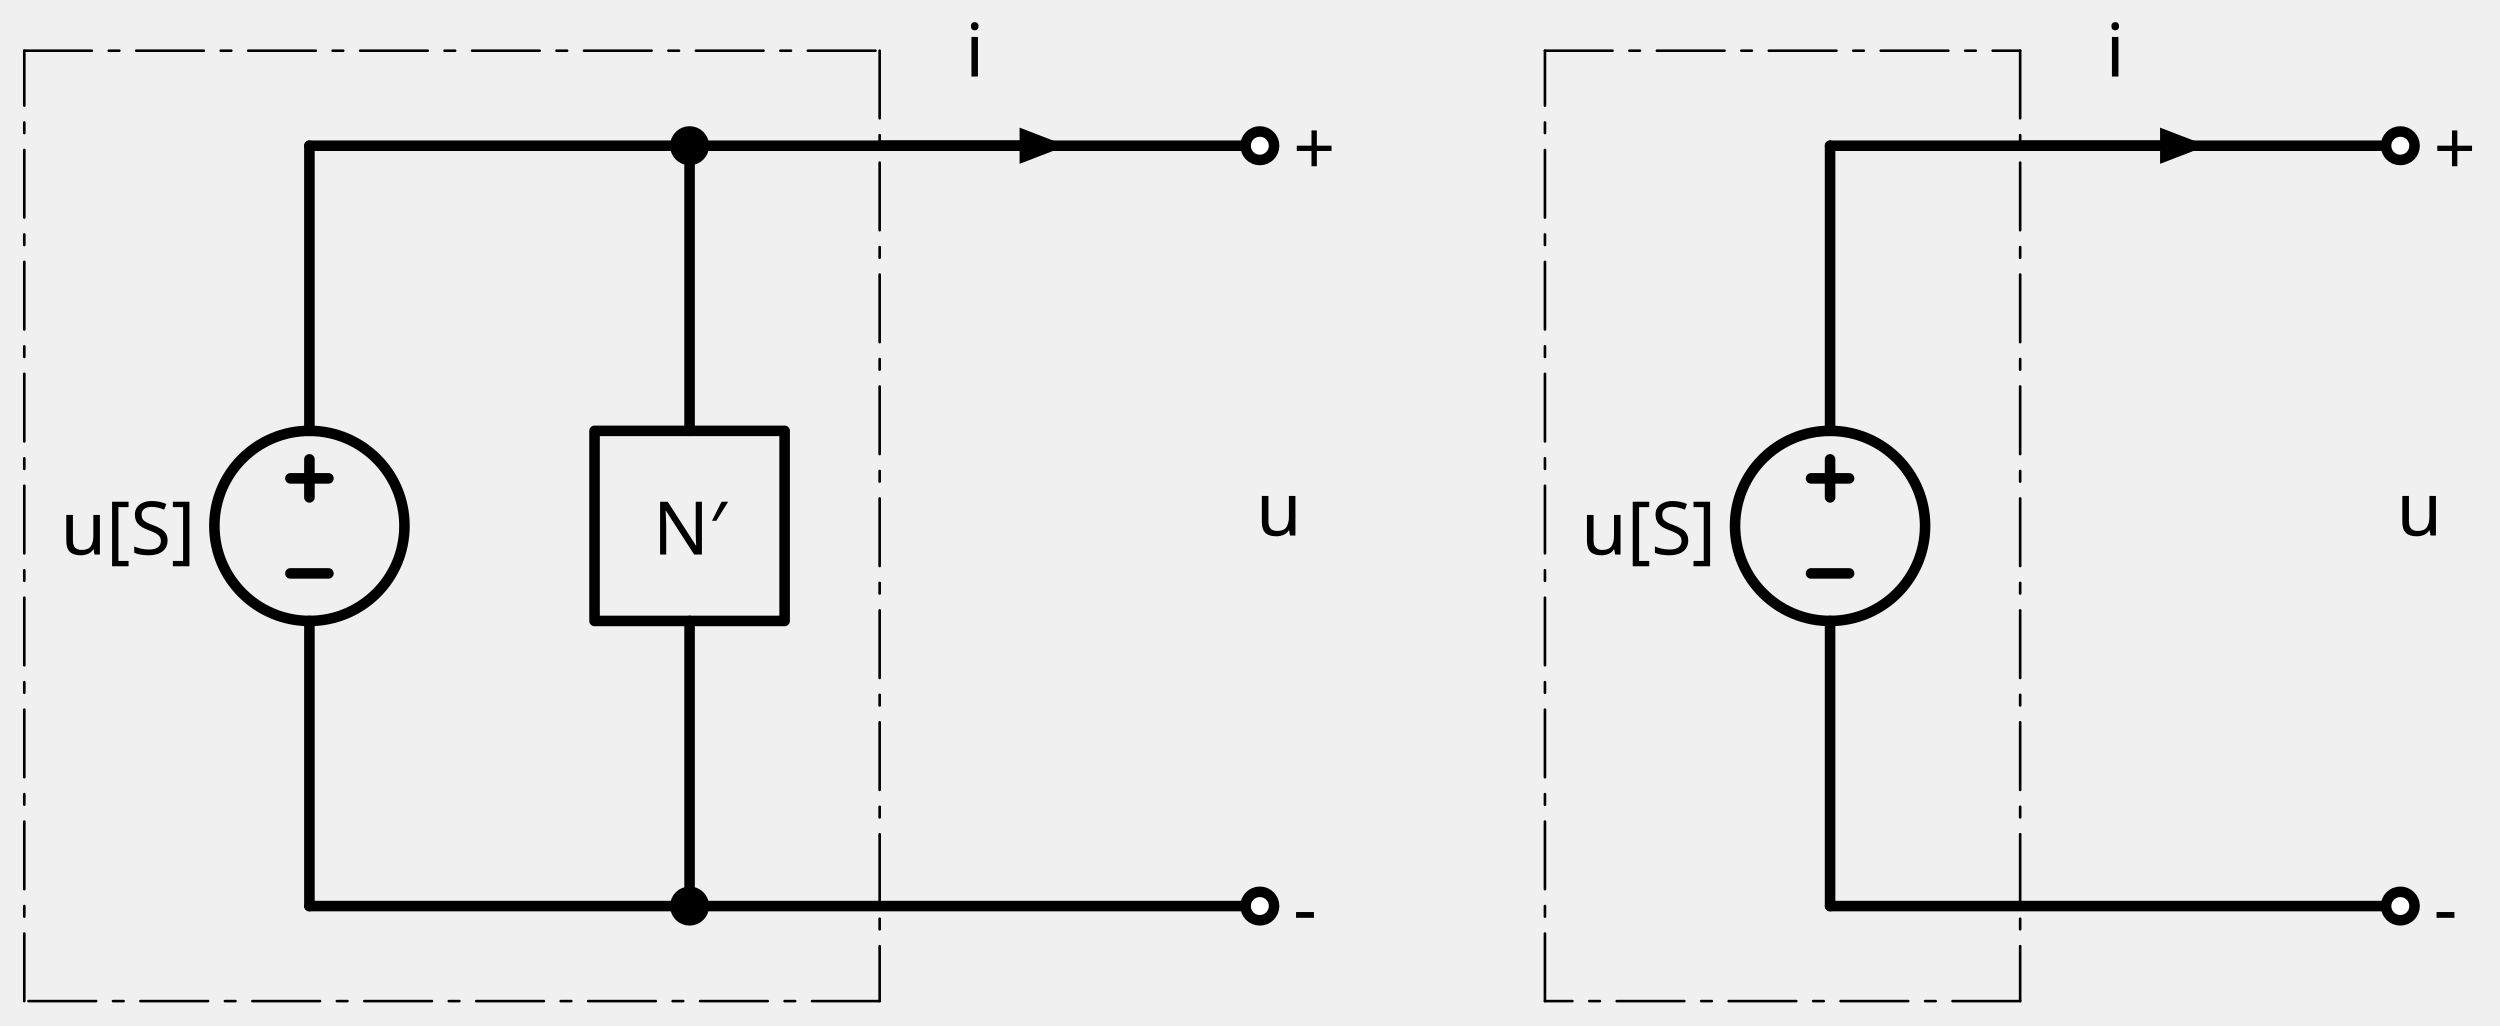
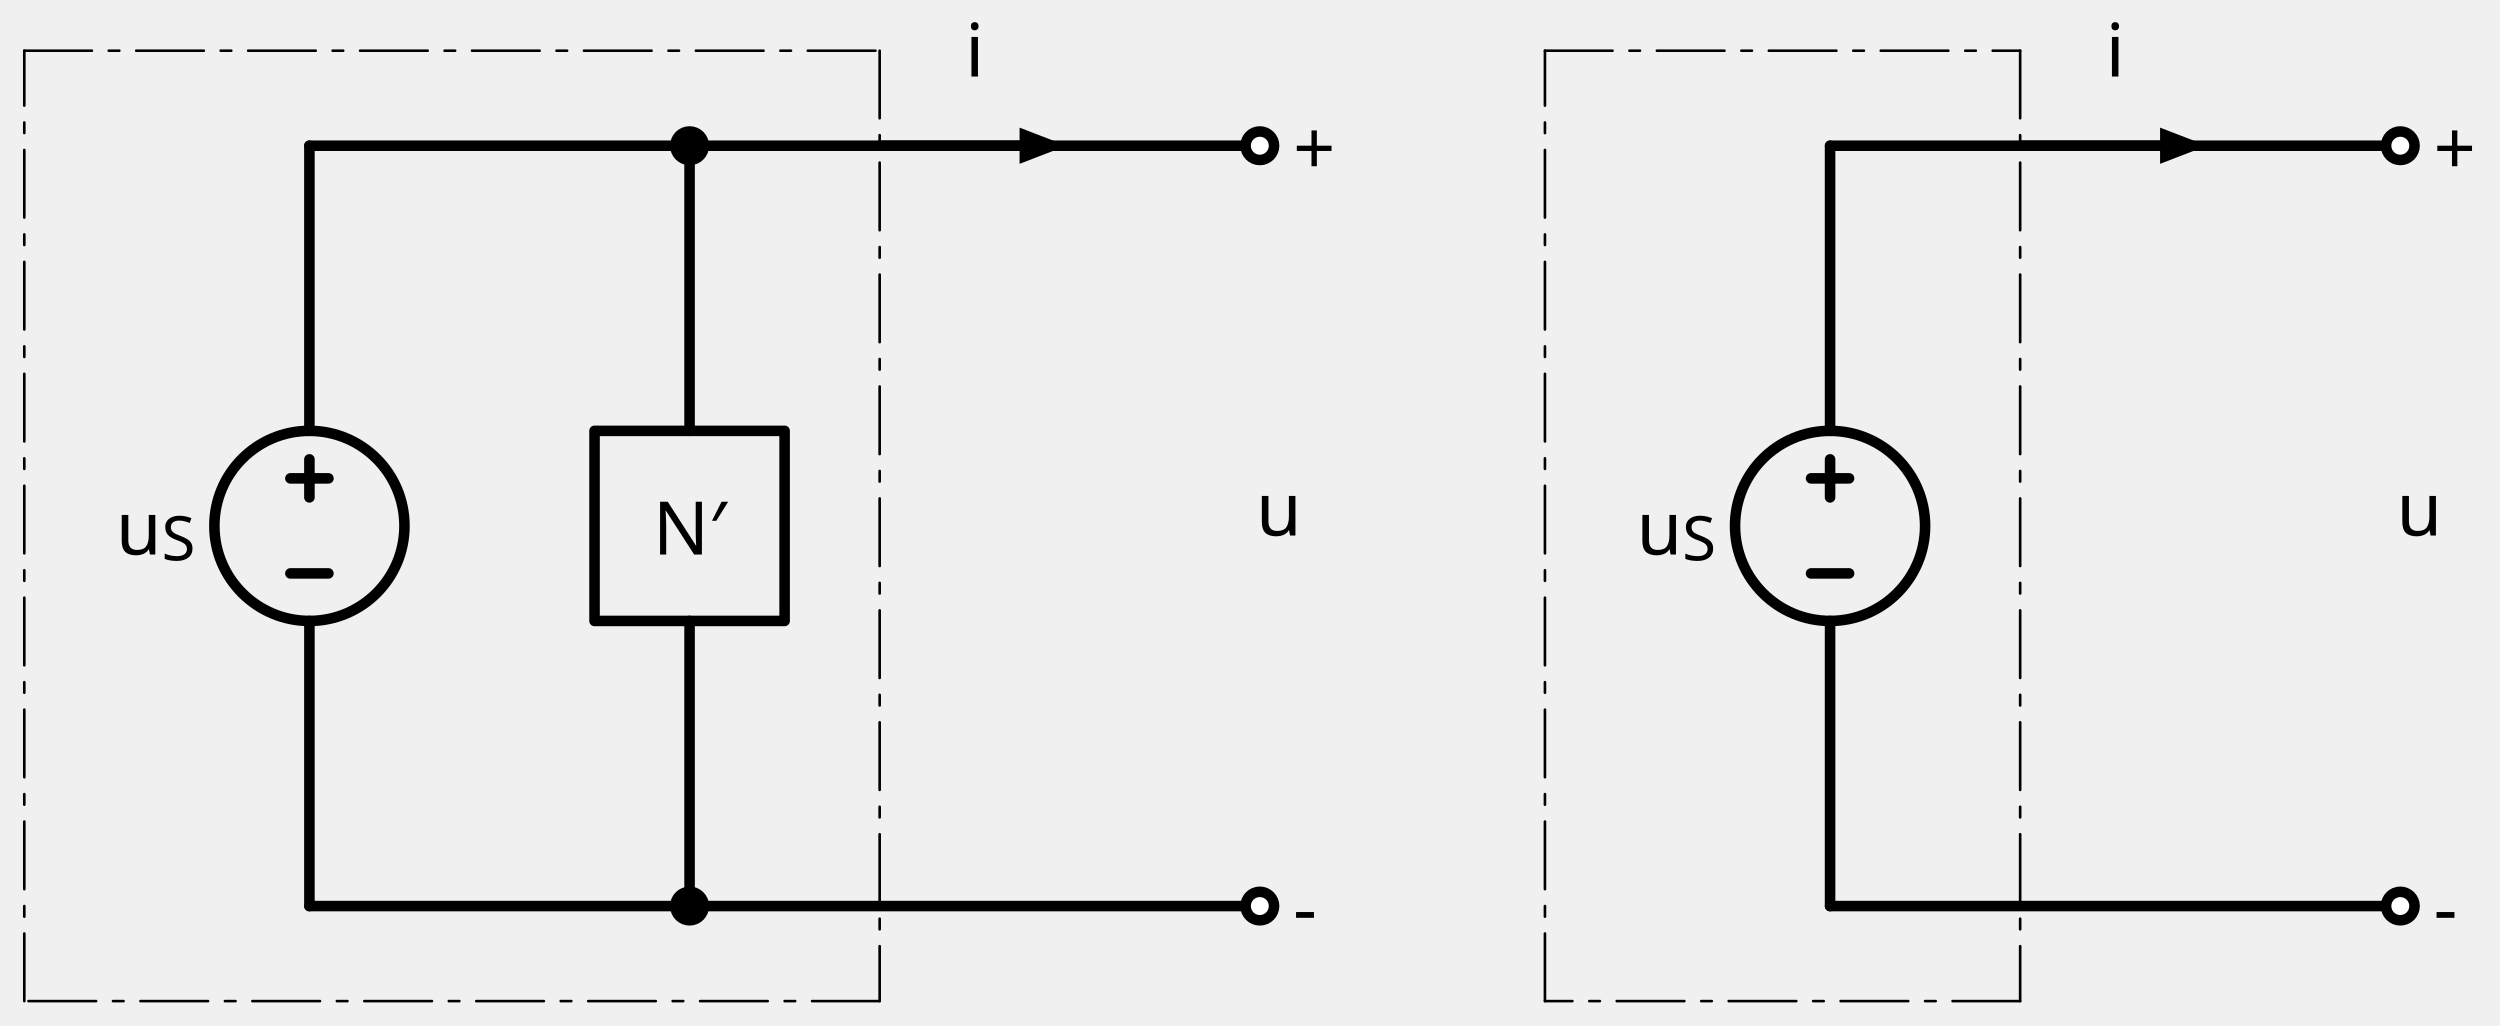
<svg xmlns="http://www.w3.org/2000/svg" xml:lang="en" height="194.2pt" width="473.48pt" viewBox="-58.6 -27.6 473.48 194.2">
  <circle cx="4.408728476930472e-15" cy="72.0" r="18.0" style="stroke:black;fill:none;stroke-width:2.0;stroke-dasharray:-;" />
  <circle cx="288.0" cy="72.0" r="18.0" style="stroke:black;fill:none;stroke-width:2.0;stroke-dasharray:-;" />
  <path d="M 180.0,-0.0 L 90.0,-1.1021821192326179e-14 L 0.0,-2.2043642384652358e-14" style="stroke:black;fill:none;stroke-width:2.0;stroke-dasharray:-;stroke-linecap:round;stroke-linejoin:round;" />
  <path d="M 0.0,144.0 L 3.3065463576978533e-15,90.0 L 3.3065463576978533e-15,90.0 M 5.5109105961630896e-15,54.0 L 5.5109105961630896e-15,54.0 L 8.817456953860943e-15,-0.0" style="stroke:black;fill:none;stroke-width:2.0;stroke-dasharray:-;stroke-linecap:round;stroke-linejoin:round;" />
  <path d="M 3.6,81.0 L -3.6,81.0" style="stroke:black;fill:none;stroke-width:2.0;stroke-dasharray:-;stroke-linecap:round;stroke-linejoin:round;" />
  <path d="M 4.739383112700256e-15,66.6 L 5.180255960393305e-15,59.4" style="stroke:black;fill:none;stroke-width:2.0;stroke-dasharray:-;stroke-linecap:round;stroke-linejoin:round;" />
  <path d="M 3.6,63.0 L -3.6,63.0" style="stroke:black;fill:none;stroke-width:2.0;stroke-dasharray:-;stroke-linecap:round;stroke-linejoin:round;" />
  <path d="M 72.0,-0.0 L 72.0,27.0 L 72.0,54.0" style="stroke:black;fill:none;stroke-width:2.0;stroke-dasharray:-;stroke-linecap:round;stroke-linejoin:round;" />
  <path d="M 54.0,72.0 L 54.0,54.0 L 90.0,54.0 L 90.0,90.0 L 54.0,90.0 L 54.0,72.0" style="stroke:black;fill:none;stroke-width:2.0;stroke-dasharray:-;stroke-linecap:round;stroke-linejoin:round;" />
  <path d="M 72.0,90.0 L 72.0,117.0 L 72.0,144.0" style="stroke:black;fill:none;stroke-width:2.0;stroke-dasharray:-;stroke-linecap:round;stroke-linejoin:round;" />
  <path d="M 0.0,144.0 L 90.0,144.0 L 180.0,144.0" style="stroke:black;fill:none;stroke-width:2.0;stroke-dasharray:-;stroke-linecap:round;stroke-linejoin:round;" />
  <path d="M 108.0,-0.0 L 126.0,-0.0 L 135.0,-0.0" style="stroke:black;fill:none;stroke-width:2.0;stroke-dasharray:-;stroke-linecap:round;stroke-linejoin:round;" />
  <path d="M 142.0 0.0 L 135.0 2.7 L 135.0 -2.7 Z" style="stroke:black;fill:black;stroke-linecap:butt;stroke-linejoin:miter;" />
  <path d="M -54.0,-18.0 L 27.0,-18.0 L 108.0,-18.0" style="stroke:black;fill:none;stroke-width:0.5;stroke-dasharray:12.8,3.2,2,3.2;stroke-linecap:round;stroke-linejoin:round;" />
  <path d="M 108.0,-18.0 L 108.0,72.0 L 108,162.0" style="stroke:black;fill:none;stroke-width:0.5;stroke-dasharray:12.8,3.2,2,3.2;stroke-linecap:round;stroke-linejoin:round;" />
  <path d="M 108.0,162.0 L 27.0,162.0 L -54.0,162" style="stroke:black;fill:none;stroke-width:0.5;stroke-dasharray:12.8,3.2,2,3.2;stroke-linecap:round;stroke-linejoin:round;" />
  <path d="M -54.0,162.0 L -54,72.0 L -54,-18.0" style="stroke:black;fill:none;stroke-width:0.5;stroke-dasharray:12.8,3.2,2,3.2;stroke-linecap:round;stroke-linejoin:round;" />
  <path d="M 180.0,72.0" style="stroke:black;fill:none;stroke-width:2.0;stroke-dasharray:-;stroke-linecap:round;stroke-linejoin:round;" />
  <path d="M 396.0,-0.0 L 342.0,-6.613092715395707e-15 L 288.0,-1.3226185430791413e-14" style="stroke:black;fill:none;stroke-width:2.0;stroke-dasharray:-;stroke-linecap:round;stroke-linejoin:round;" />
  <path d="M 288.0,144.0 L 288.0,90.0 L 288.0,90.0 M 288.0,54.0 L 288.0,54.0 L 288.0,-0.0" style="stroke:black;fill:none;stroke-width:2.0;stroke-dasharray:-;stroke-linecap:round;stroke-linejoin:round;" />
  <path d="M 291.6,81.0 L 284.4,81.0" style="stroke:black;fill:none;stroke-width:2.0;stroke-dasharray:-;stroke-linecap:round;stroke-linejoin:round;" />
  <path d="M 288.0,66.6 L 288.0,59.4" style="stroke:black;fill:none;stroke-width:2.0;stroke-dasharray:-;stroke-linecap:round;stroke-linejoin:round;" />
  <path d="M 291.6,63.0 L 284.4,63.0" style="stroke:black;fill:none;stroke-width:2.0;stroke-dasharray:-;stroke-linecap:round;stroke-linejoin:round;" />
  <path d="M 288.0,144.0 L 342.0,144.0 L 396.0,144.0" style="stroke:black;fill:none;stroke-width:2.0;stroke-dasharray:-;stroke-linecap:round;stroke-linejoin:round;" />
  <path d="M 324.0,-0.0 L 342.0,-0.0 L 351.0,-0.0" style="stroke:black;fill:none;stroke-width:2.0;stroke-dasharray:-;stroke-linecap:round;stroke-linejoin:round;" />
  <path d="M 358.0 0.0 L 351.0 2.7 L 351.0 -2.7 Z" style="stroke:black;fill:black;stroke-linecap:butt;stroke-linejoin:miter;" />
  <path d="M 234.0,-18.0 L 279.0,-18.0 L 324.0,-18.0" style="stroke:black;fill:none;stroke-width:0.5;stroke-dasharray:12.8,3.2,2,3.2;stroke-linecap:round;stroke-linejoin:round;" />
  <path d="M 324.0,-18.0 L 324.0,72.0 L 324.0,162.0" style="stroke:black;fill:none;stroke-width:0.5;stroke-dasharray:12.8,3.2,2,3.2;stroke-linecap:round;stroke-linejoin:round;" />
  <path d="M 324.0,162.0 L 279.0,162.0 L 234.0,162.0" style="stroke:black;fill:none;stroke-width:0.5;stroke-dasharray:12.8,3.2,2,3.2;stroke-linecap:round;stroke-linejoin:round;" />
  <path d="M 234.0,162.0 L 234.0,72.0 L 234.0,-18.0" style="stroke:black;fill:none;stroke-width:0.5;stroke-dasharray:12.8,3.2,2,3.2;stroke-linecap:round;stroke-linejoin:round;" />
  <path d="M 396.0,72.0" style="stroke:black;fill:none;stroke-width:2.0;stroke-dasharray:-;stroke-linecap:round;stroke-linejoin:round;" />
  <text x="-21.6" y="58.0" dominant-baseline="central" fill="black" font-size="14" font-family="sans" text-anchor="end">
-     <tspan x="-21.6" dy="14">u[S]</tspan>
+     <tspan x="-21.6" dy="14">u<tspan baseline-shift="-2" font-size="smaller">S</tspan>
+     </tspan>
  </text>
  <text x="72.0" y="58.0" dominant-baseline="central" fill="black" font-size="14" font-family="sans" text-anchor="middle">
    <tspan x="72.0" dy="14">N′</tspan>
  </text>
  <text x="126.0" y="-23.0" dominant-baseline="ideographic" fill="black" font-size="14" font-family="sans" text-anchor="middle">
    <tspan x="126.0" dy="14">i</tspan>
  </text>
  <text x="183.6" y="54.4" dominant-baseline="central" fill="black" font-size="14" font-family="sans" text-anchor="middle">
    <tspan x="183.6" dy="14">u</tspan>
  </text>
  <text x="266.4" y="58.0" dominant-baseline="central" fill="black" font-size="14" font-family="sans" text-anchor="end">
-     <tspan x="266.4" dy="14">u[S]</tspan>
+     <tspan x="266.4" dy="14">u<tspan baseline-shift="-2" font-size="smaller">S</tspan>
+     </tspan>
  </text>
  <text x="342.0" y="-23.0" dominant-baseline="ideographic" fill="black" font-size="14" font-family="sans" text-anchor="middle">
    <tspan x="342.0" dy="14">i</tspan>
  </text>
  <text x="399.6" y="54.4" dominant-baseline="central" fill="black" font-size="14" font-family="sans" text-anchor="middle">
    <tspan x="399.6" dy="14">u</tspan>
  </text>
  <circle cx="180.0" cy="-0.0" r="2.7" style="stroke:black;fill:white;stroke-width:2.0;stroke-dasharray:-;" />
  <text x="186.3" y="-14.0" dominant-baseline="central" fill="black" font-size="14" font-family="sans" text-anchor="start">
    <tspan x="186.3" dy="14">+</tspan>
  </text>
  <circle cx="72.0" cy="-0.0" r="2.7" style="stroke:black;fill:black;stroke-width:2.0;stroke-dasharray:-;" />
  <circle cx="72.0" cy="144.0" r="2.7" style="stroke:black;fill:black;stroke-width:2.0;stroke-dasharray:-;" />
  <circle cx="180.0" cy="144.0" r="2.7" style="stroke:black;fill:white;stroke-width:2.0;stroke-dasharray:-;" />
  <text x="186.3" y="130.0" dominant-baseline="central" fill="black" font-size="14" font-family="sans" text-anchor="start">
    <tspan x="186.3" dy="14">-</tspan>
  </text>
  <circle cx="396.0" cy="-0.0" r="2.7" style="stroke:black;fill:white;stroke-width:2.0;stroke-dasharray:-;" />
  <text x="402.3" y="-14.0" dominant-baseline="central" fill="black" font-size="14" font-family="sans" text-anchor="start">
    <tspan x="402.3" dy="14">+</tspan>
  </text>
  <circle cx="396.0" cy="144.0" r="2.7" style="stroke:black;fill:white;stroke-width:2.0;stroke-dasharray:-;" />
  <text x="402.3" y="130.0" dominant-baseline="central" fill="black" font-size="14" font-family="sans" text-anchor="start">
    <tspan x="402.3" dy="14">-</tspan>
  </text>
</svg>
